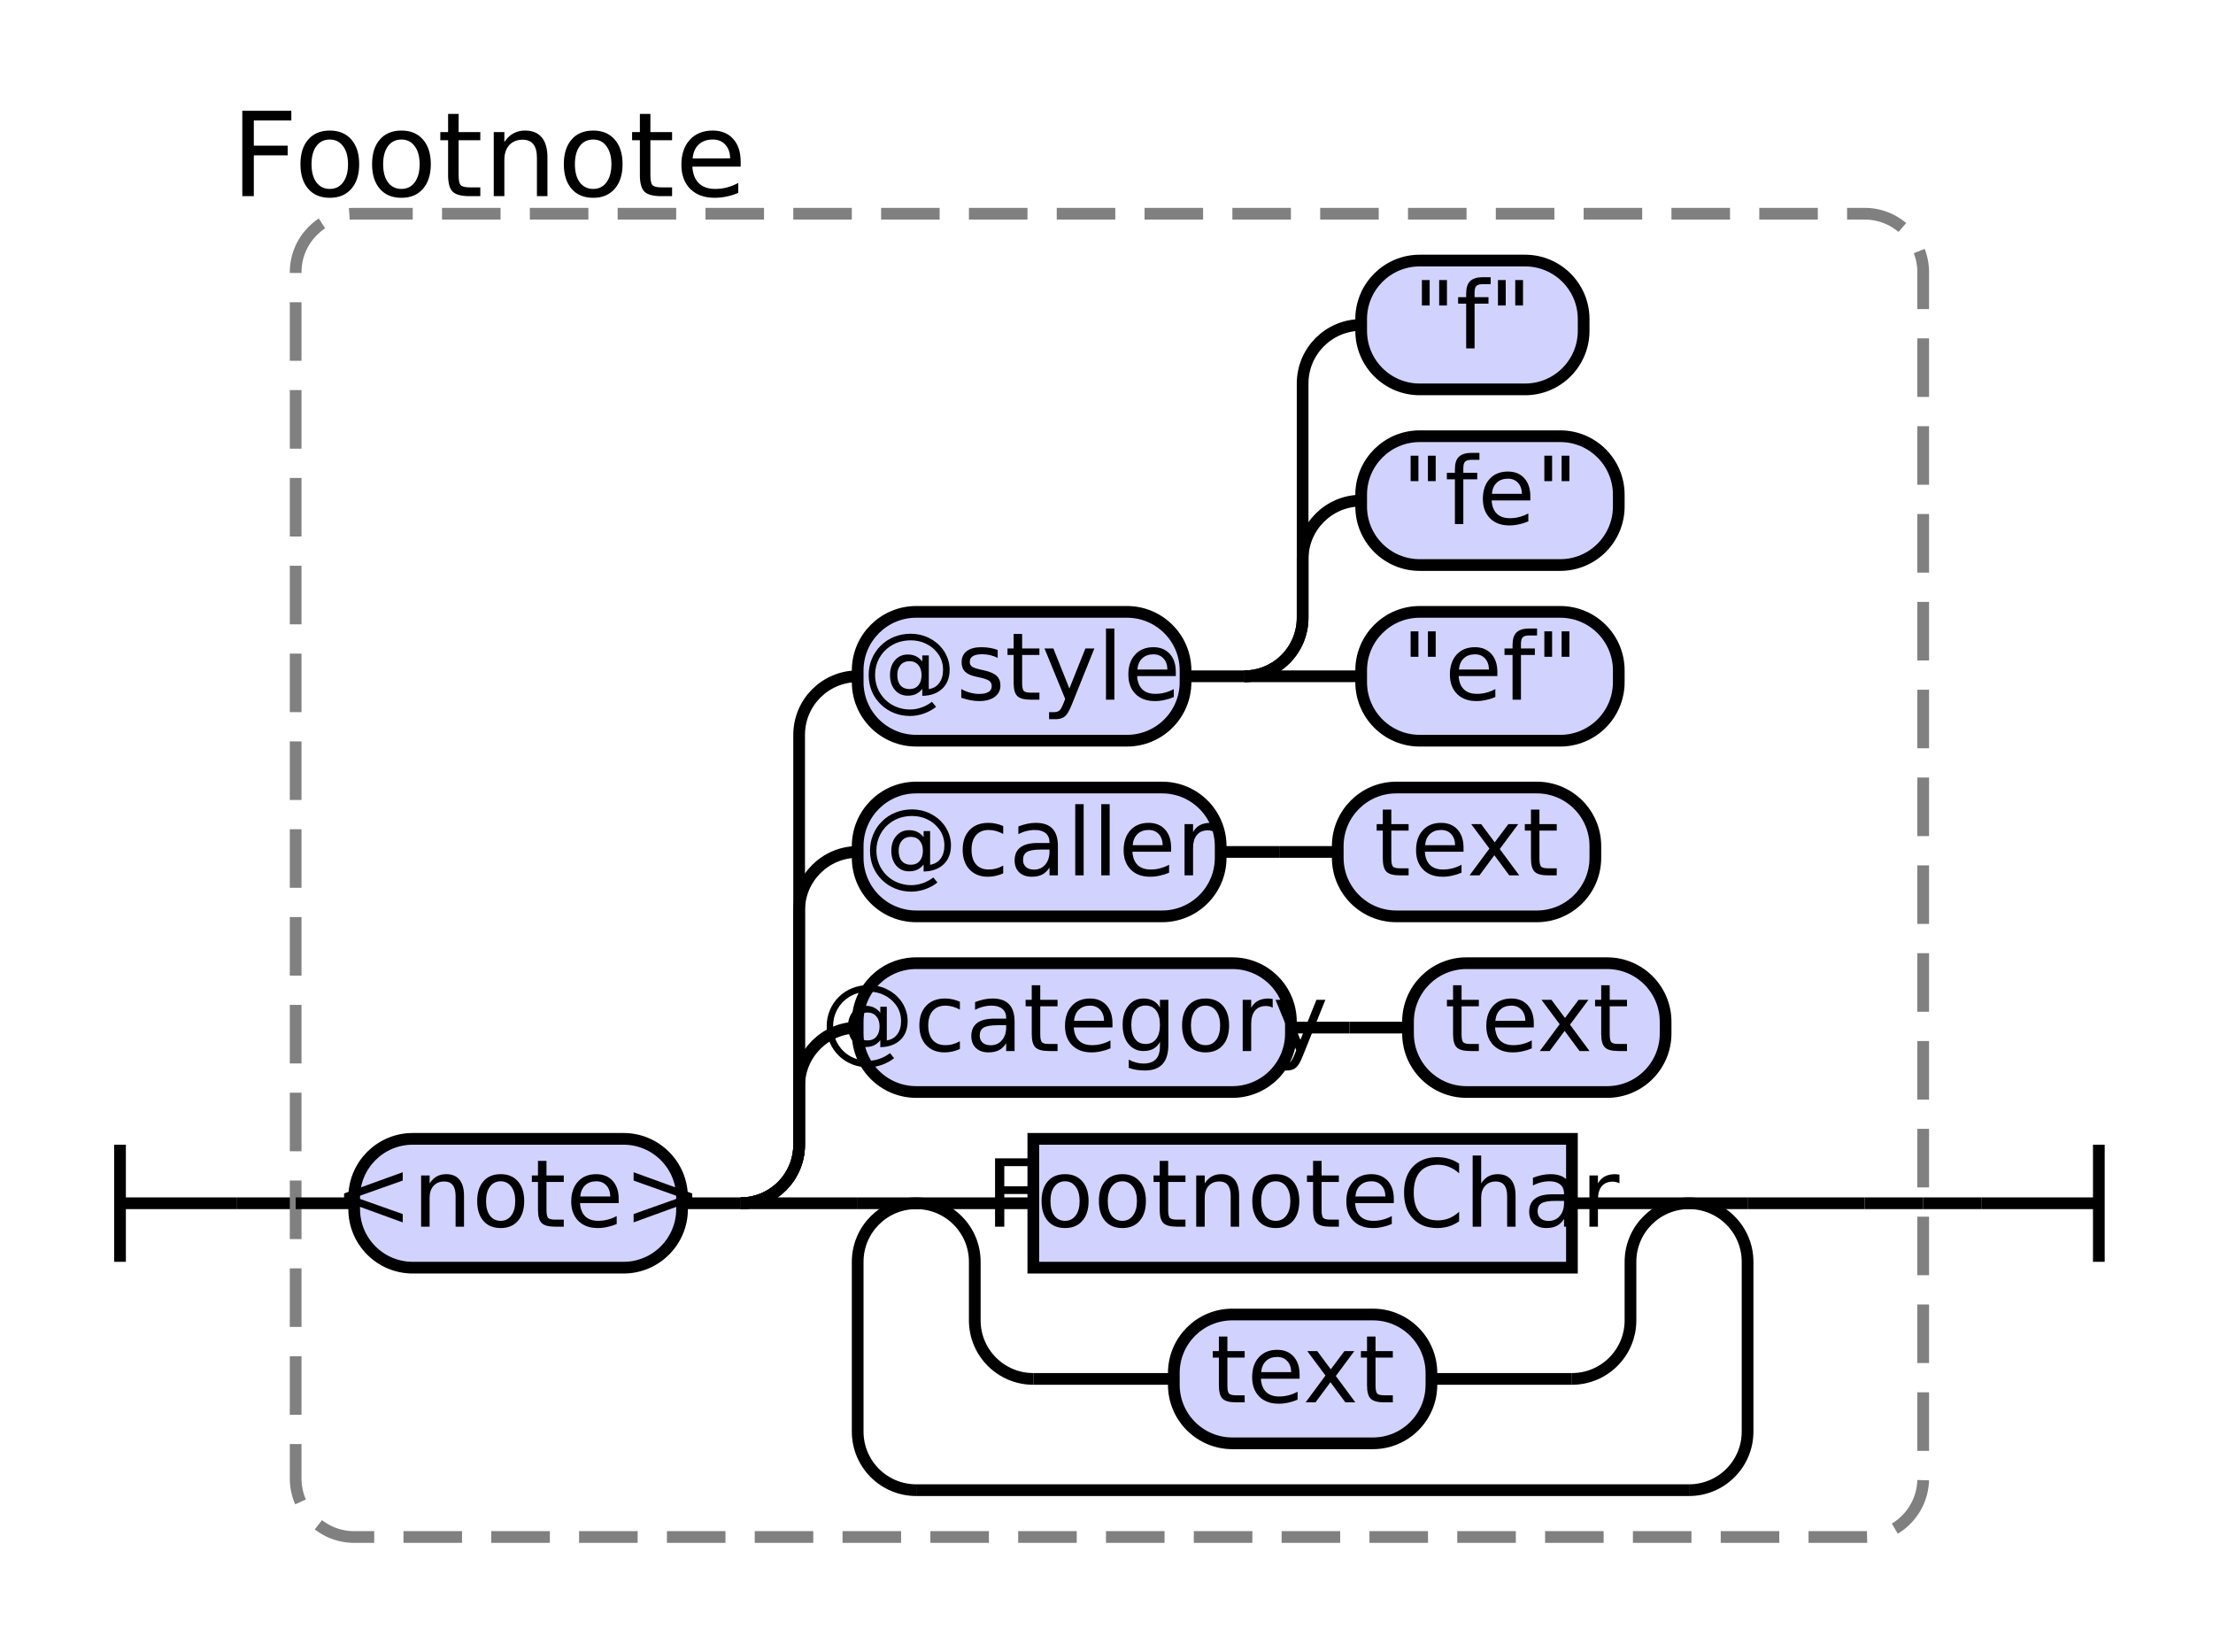
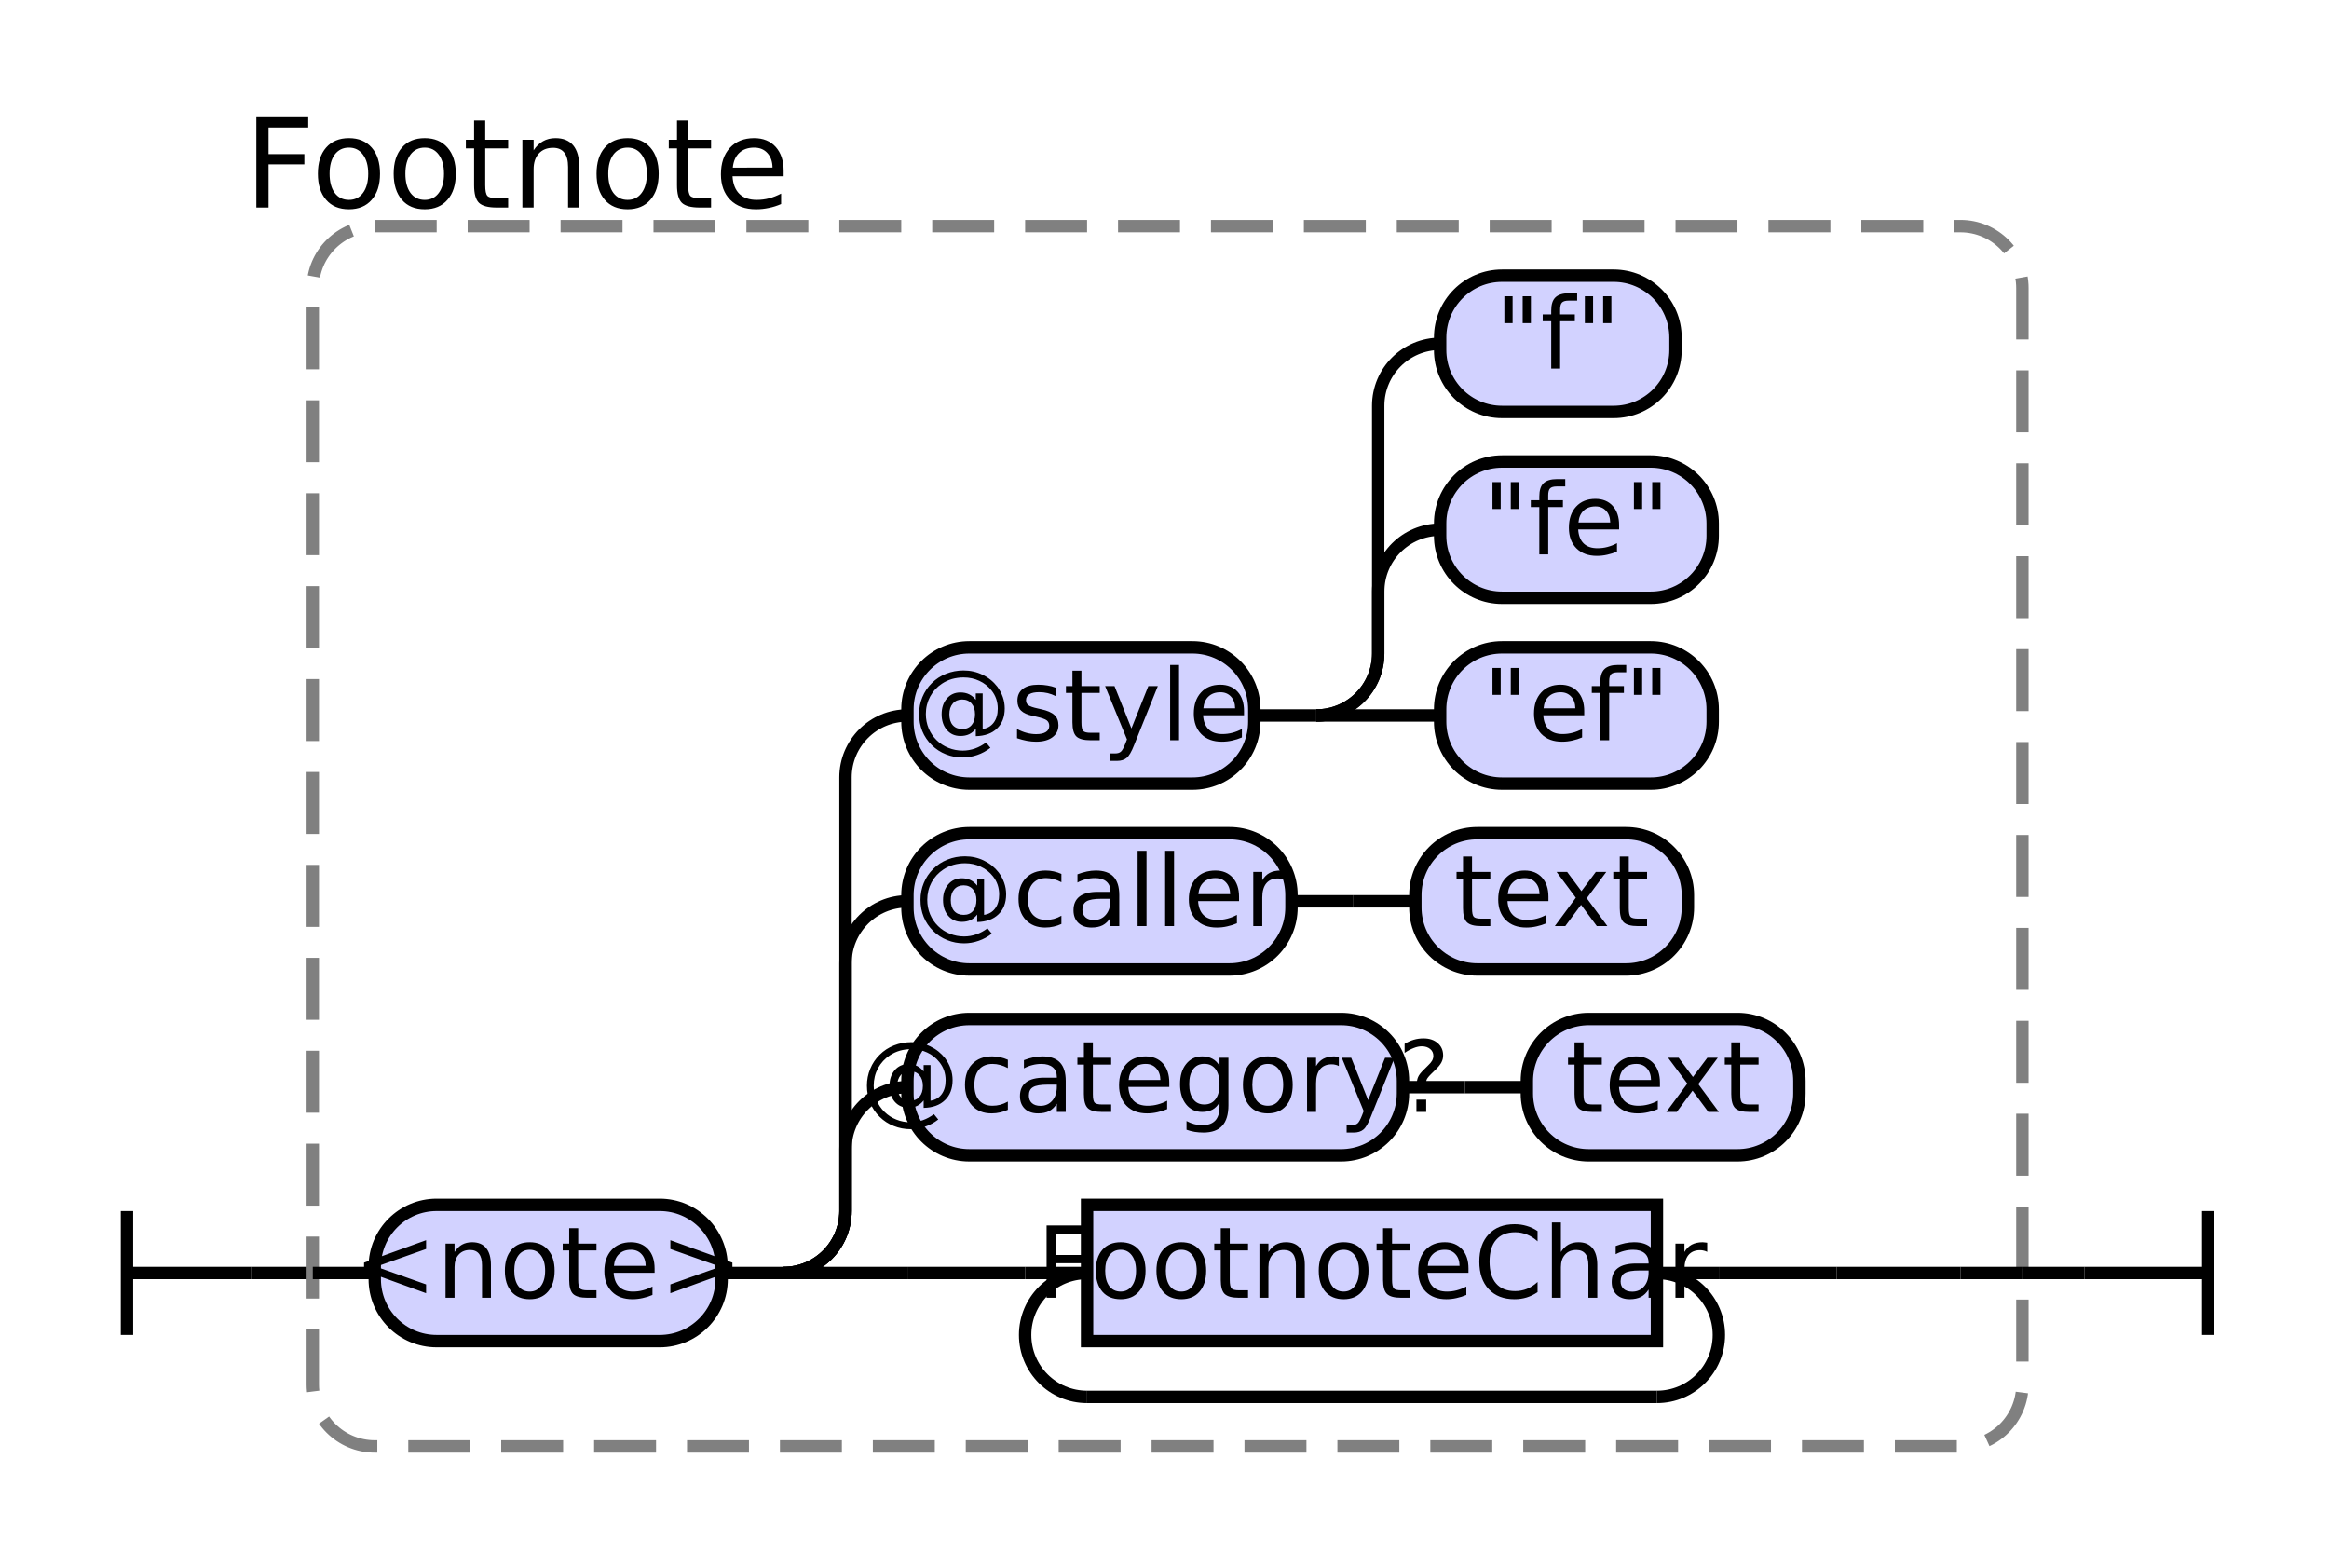
- <svg xmlns="http://www.w3.org/2000/svg" class="railroad-diagram" height="282" viewBox="0 0 378 282" width="378">
+ <svg xmlns="http://www.w3.org/2000/svg" class="railroad-diagram" height="253" viewBox="0 0 376 253" width="376">
  <g transform="translate(.5 .5)">
    <style>/*  */
    svg.railroad-diagram {
        background-color:hsl(30,20%,95%);
    }
    svg.railroad-diagram path {
        stroke-width: 2;
        stroke: black;
        fill: none;
    }
    svg.railroad-diagram text {
        font-size: 12pt;
        text-anchor: middle;
        font-family: DejaVu Sans;
    }
    svg.railroad-diagram text.label {
        text-anchor:start;
    }
    svg.railroad-diagram text.comment {
        font-family: DejaVu Sans;
        font-size: 15pt;
    }
    svg.railroad-diagram rect{
        stroke-width: 2;
        stroke:black;
        fill: rgb(210, 210, 255);
    }
    svg.railroad-diagram rect.group-box {
        stroke: gray;
        stroke-dasharray: 10 5;
        fill: none;
    }
    .terminal {
        font-family: DejaVu Sans;
    }

/*  */
</style>
    <g>
      <path d="M 20 195 v 20 m 0 -10 h 20" />
    </g>
    <path d="M 40 205 h 10" />
    <g>
      <path d="M 50 205 h 0.0" />
-       <path d="M 328.0 205 h 0.0" />
-       <rect class="group-box" height="226" rx="10" ry="10" width="278" x="50.0" y="36" />
+       <path d="M 326.0 205 h 0.0" />
+       <rect class="group-box" height="197" rx="10" ry="10" width="276" x="50.0" y="36" />
      <g>
        <path d="M 50.0 205 h 10.0" />
-         <path d="M 318.0 205 h 10.0" />
+         <path d="M 316.0 205 h 10.0" />
        <g class="terminal ">
          <path d="M 60.0 205 h 0.0" />
          <path d="M 116.0 205 h 0.0" />
          <rect height="22" rx="10" ry="10" width="56" x="60.0" y="194" />
          <text x="88.0" y="209">&lt;note&gt;</text>
        </g>
        <path d="M 116.0 205 h 10" />
        <g>
          <path d="M 126.0 205 h 0.0" />
-           <path d="M 318.0 205 h 0.0" />
+           <path d="M 316.0 205 h 0.0" />
          <path d="M 126.0 205 a 10 10 0 0 0 10 -10 v -10 a 10 10 0 0 1 10 -10" />
          <g>
            <path d="M 146.0 175 h 0.0" />
-             <path d="M 284.0 175 h 0.0" />
+             <path d="M 290.0 175 h 0.0" />
            <g class="terminal ">
              <path d="M 146.0 175 h 0.0" />
-               <path d="M 220.0 175 h 0.0" />
-               <rect height="22" rx="10" ry="10" width="74" x="146.0" y="164" />
-               <text x="183.0" y="179">@category</text>
+               <path d="M 226.0 175 h 0.0" />
+               <rect height="22" rx="10" ry="10" width="80" x="146.0" y="164" />
+               <text x="186.0" y="179">@category?</text>
            </g>
-             <path d="M 220.0 175 h 10" />
-             <path d="M 230.0 175 h 10" />
+             <path d="M 226.0 175 h 10" />
+             <path d="M 236.0 175 h 10" />
            <g class="terminal ">
-               <path d="M 240.0 175 h 0.0" />
-               <path d="M 284.0 175 h 0.0" />
-               <rect height="22" rx="10" ry="10" width="44" x="240.0" y="164" />
-               <text x="262.0" y="179">text</text>
+               <path d="M 246.0 175 h 0.0" />
+               <path d="M 290.0 175 h 0.0" />
+               <rect height="22" rx="10" ry="10" width="44" x="246.0" y="164" />
+               <text x="268.0" y="179">text</text>
            </g>
          </g>
          <path d="M 126.0 205 a 10 10 0 0 0 10 -10 v -40 a 10 10 0 0 1 10 -10" />
          <g>
            <path d="M 146.0 145 h 0.0" />
            <path d="M 272.0 145 h 0.0" />
            <g class="terminal ">
              <path d="M 146.0 145 h 0.0" />
              <path d="M 208.0 145 h 0.0" />
              <rect height="22" rx="10" ry="10" width="62" x="146.0" y="134" />
              <text x="177.0" y="149">@caller</text>
            </g>
            <path d="M 208.0 145 h 10" />
            <path d="M 218.0 145 h 10" />
            <g class="terminal ">
              <path d="M 228.0 145 h 0.0" />
              <path d="M 272.0 145 h 0.0" />
              <rect height="22" rx="10" ry="10" width="44" x="228.0" y="134" />
              <text x="250.0" y="149">text</text>
            </g>
          </g>
          <path d="M 126.0 205 a 10 10 0 0 0 10 -10 v -70 a 10 10 0 0 1 10 -10" />
          <g>
            <path d="M 146.0 115 h 0.0" />
            <path d="M 296.0 115 h 0.0" />
            <g class="terminal ">
              <path d="M 146.0 115 h 0.0" />
              <path d="M 202.0 115 h 0.0" />
              <rect height="22" rx="10" ry="10" width="56" x="146.0" y="104" />
              <text x="174.0" y="119">@style</text>
            </g>
            <path d="M 202.0 115 h 10" />
            <g>
              <path d="M 212.0 115 h 0.0" />
              <path d="M 296.0 115 h 0.0" />
              <path d="M 212.0 115 a 10 10 0 0 0 10 -10 v -10 a 10 10 0 0 1 10 -10" />
              <g class="terminal ">
                <path d="M 232.0 85 h 0.0" />
                <path d="M 276.0 85 h 0.0" />
                <rect height="22" rx="10" ry="10" width="44" x="232.0" y="74" />
                <text x="254.0" y="89">"fe"</text>
              </g>
              <path d="M 212.0 115 a 10 10 0 0 0 10 -10 v -40 a 10 10 0 0 1 10 -10" />
              <g class="terminal ">
                <path d="M 232.0 55 h 0.0" />
                <path d="M 270.0 55 h 0.0" />
                <rect height="22" rx="10" ry="10" width="38" x="232.0" y="44" />
                <text x="251.0" y="59">"f"</text>
              </g>
              <path d="M 212.0 115 h 20" />
              <g class="terminal ">
                <path d="M 232.0 115 h 0.0" />
                <path d="M 276.0 115 h 0.0" />
                <rect height="22" rx="10" ry="10" width="44" x="232.0" y="104" />
                <text x="254.0" y="119">"ef"</text>
              </g>
            </g>
          </g>
          <path d="M 126.0 205 h 20" />
          <g>
-             <path d="M 146.0 205 h 0.0" />
-             <path d="M 298.0 205 h 0.0" />
-             <path d="M 146.0 205 h 10" />
+             <path d="M 146.0 205 h 19.0" />
+             <path d="M 277.0 205 h 19.0" />
+             <path d="M 165.0 205 h 10" />
+             <g class="non-terminal ">
+               <path d="M 175.0 205 h 0.0" />
+               <path d="M 267.0 205 h 0.0" />
+               <rect height="22" width="92" x="175.0" y="194" />
+               <text x="221.0" y="209">FootnoteChar</text>
+             </g>
+             <path d="M 267.0 205 h 10" />
+             <path d="M 175.0 205 a 10 10 0 0 0 -10 10 v 0 a 10 10 0 0 0 10 10" />
            <g>
-               <path d="M 156.0 205 h 0.0" />
-               <path d="M 288.0 205 h 0.0" />
-               <path d="M 156.0 205 h 20" />
-               <g class="non-terminal ">
-                 <path d="M 176.0 205 h 0.0" />
-                 <path d="M 268.0 205 h 0.0" />
-                 <rect height="22" width="92" x="176.0" y="194" />
-                 <text x="222.0" y="209">FootnoteChar</text>
-               </g>
-               <path d="M 268.0 205 h 20" />
-               <path d="M 156.0 205 a 10 10 0 0 1 10 10 v 10 a 10 10 0 0 0 10 10" />
-               <g class="terminal ">
-                 <path d="M 176.0 235 h 24.0" />
-                 <path d="M 244.0 235 h 24.0" />
-                 <rect height="22" rx="10" ry="10" width="44" x="200.0" y="224" />
-                 <text x="222.0" y="239">text</text>
-               </g>
-               <path d="M 268.0 235 a 10 10 0 0 0 10 -10 v -10 a 10 10 0 0 1 10 -10" />
+               <path d="M 175.0 225 h 92" />
            </g>
-             <path d="M 288.0 205 h 10" />
-             <path d="M 156.0 205 a 10 10 0 0 0 -10 10 v 29 a 10 10 0 0 0 10 10" />
-             <g>
-               <path d="M 156.0 254 h 132" />
-             </g>
-             <path d="M 288.0 254 a 10 10 0 0 0 10 -10 v -29 a 10 10 0 0 0 -10 -10" />
+             <path d="M 267.0 225 a 10 10 0 0 0 10 -10 v 0 a 10 10 0 0 0 -10 -10" />
          </g>
-           <path d="M 298.0 205 h 20" />
+           <path d="M 296.0 205 h 20" />
        </g>
      </g>
      <g class="non-terminal ">
        <path d="M 50.0 28 h 0.0" />
        <path d="M 116.0 28 h 0.0" />
        <text class="comment" x="83.0" y="33">Footnote</text>
      </g>
    </g>
-     <path d="M 328 205 h 10" />
-     <path d="M 338 205 h 20 m 0 -10 v 20" />
+     <path d="M 326 205 h 10" />
+     <path d="M 336 205 h 20 m 0 -10 v 20" />
  </g>
</svg>
